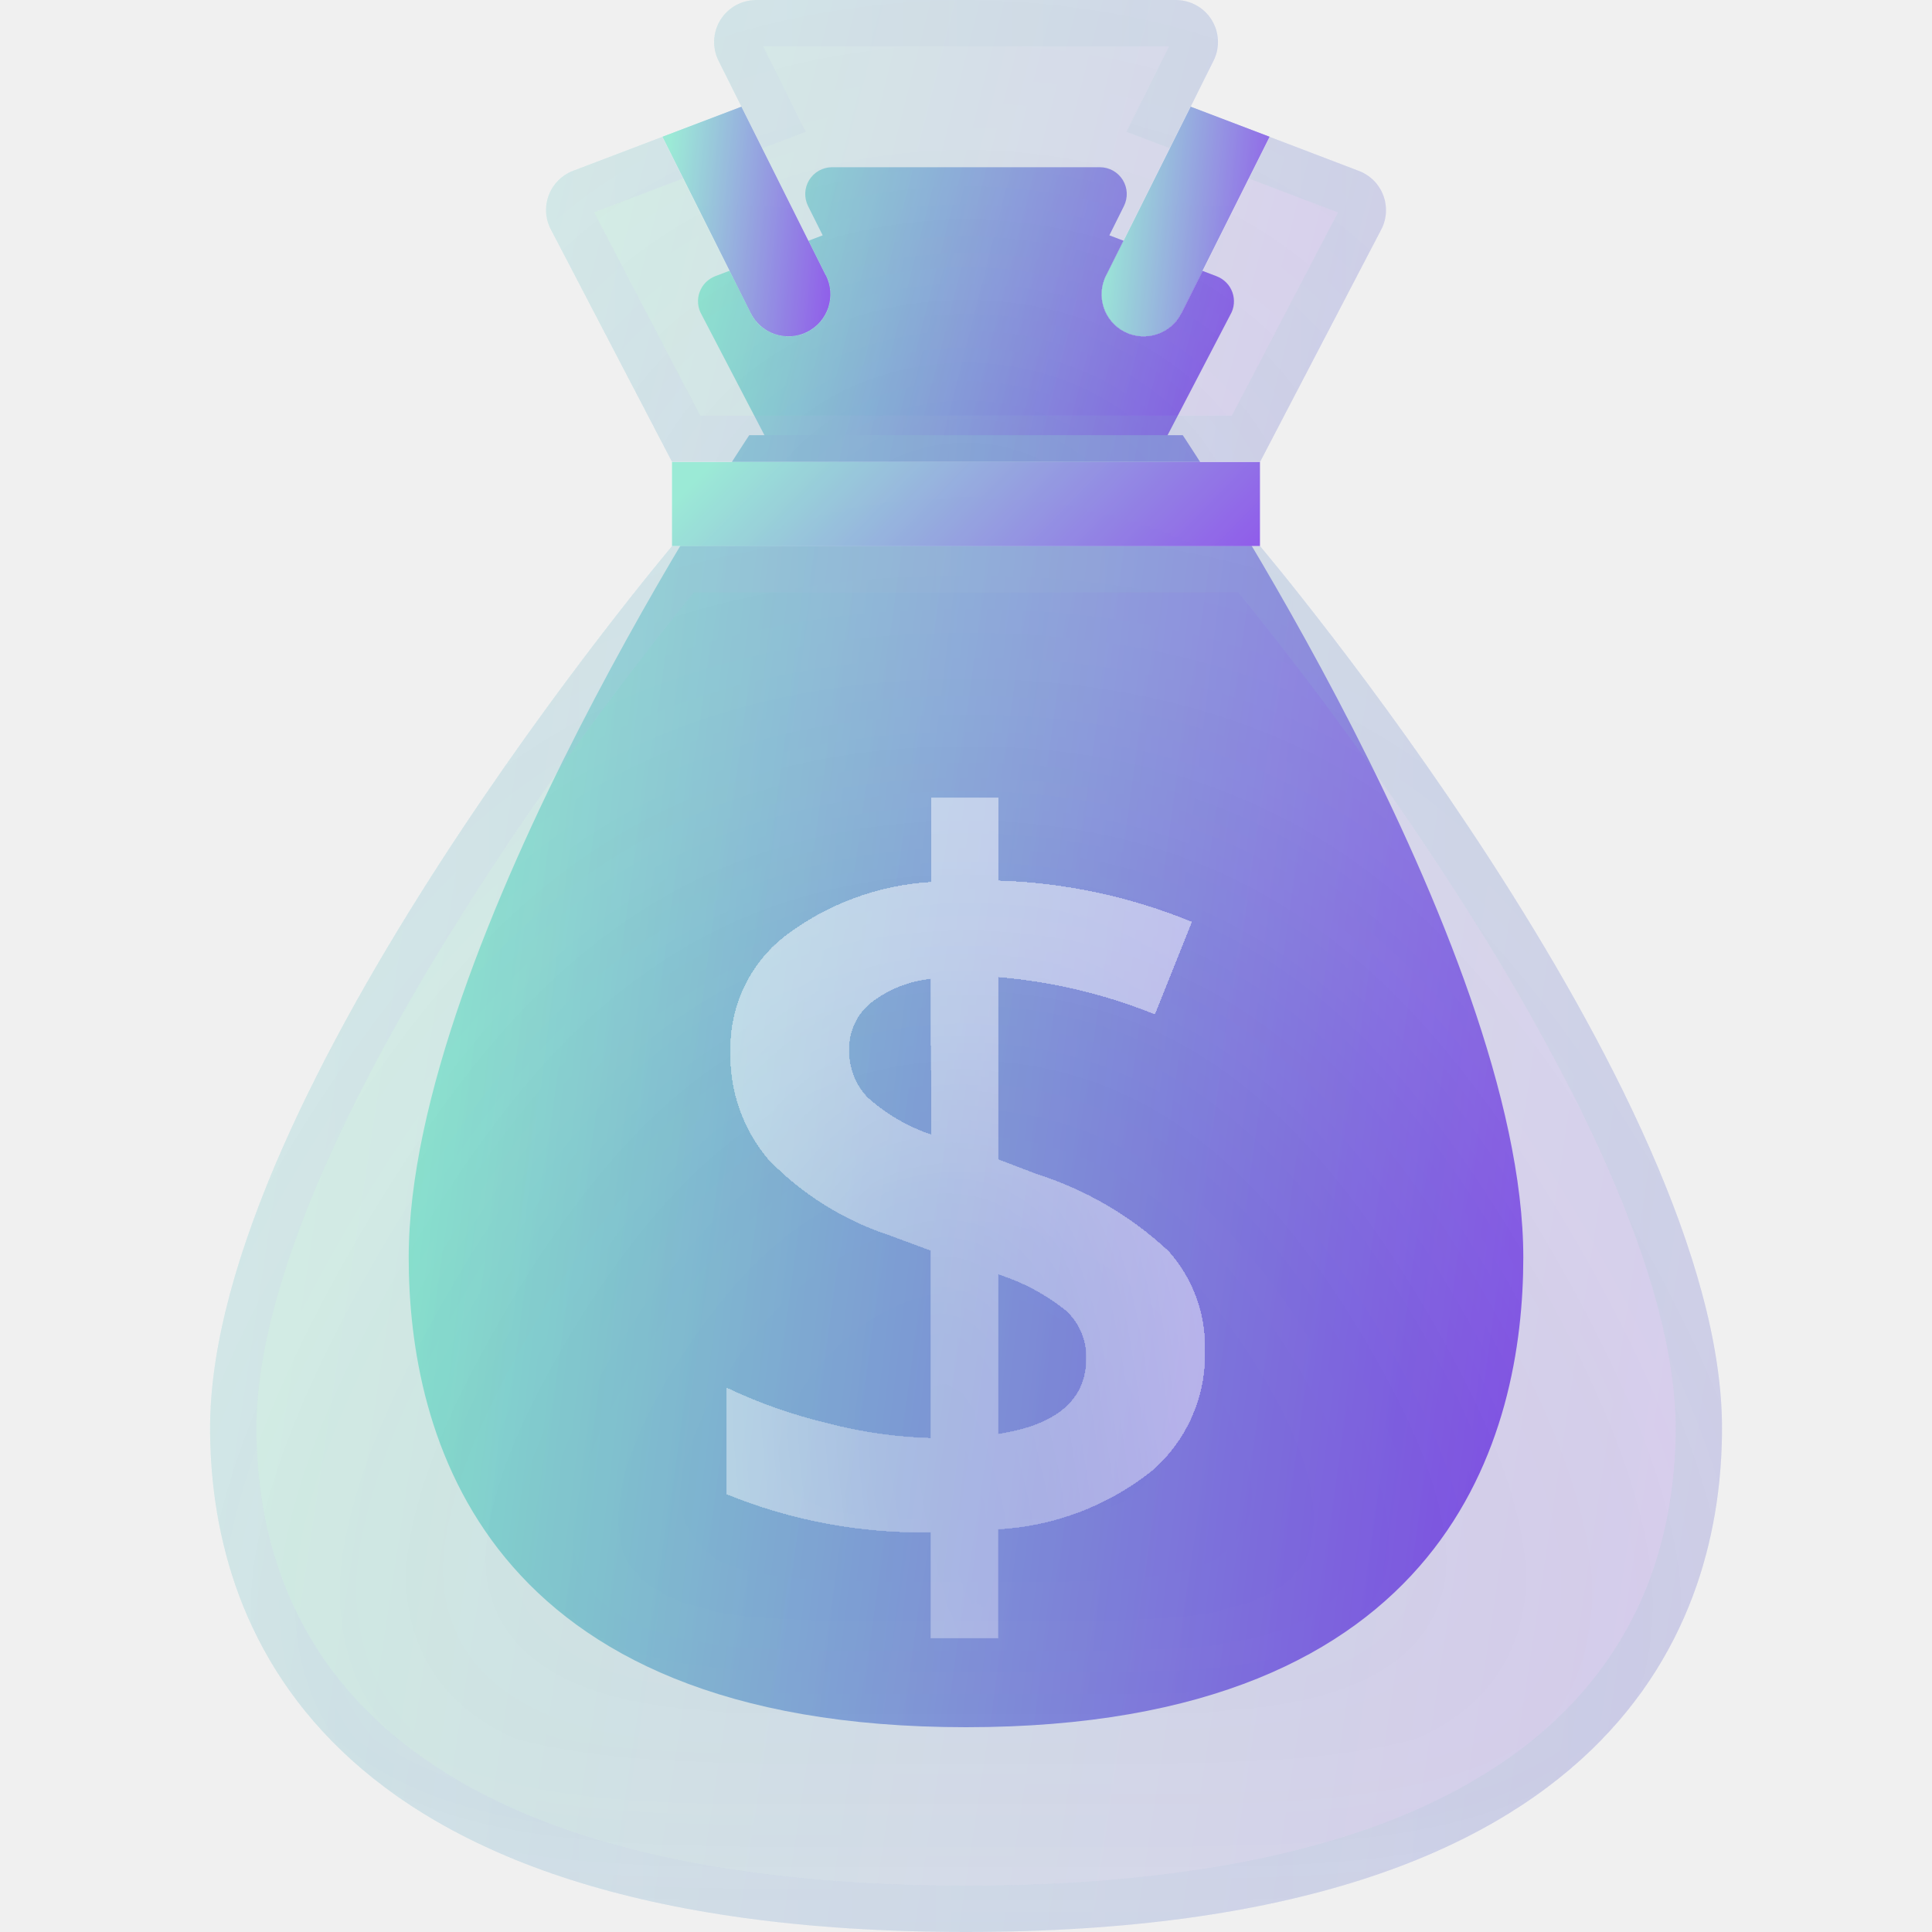
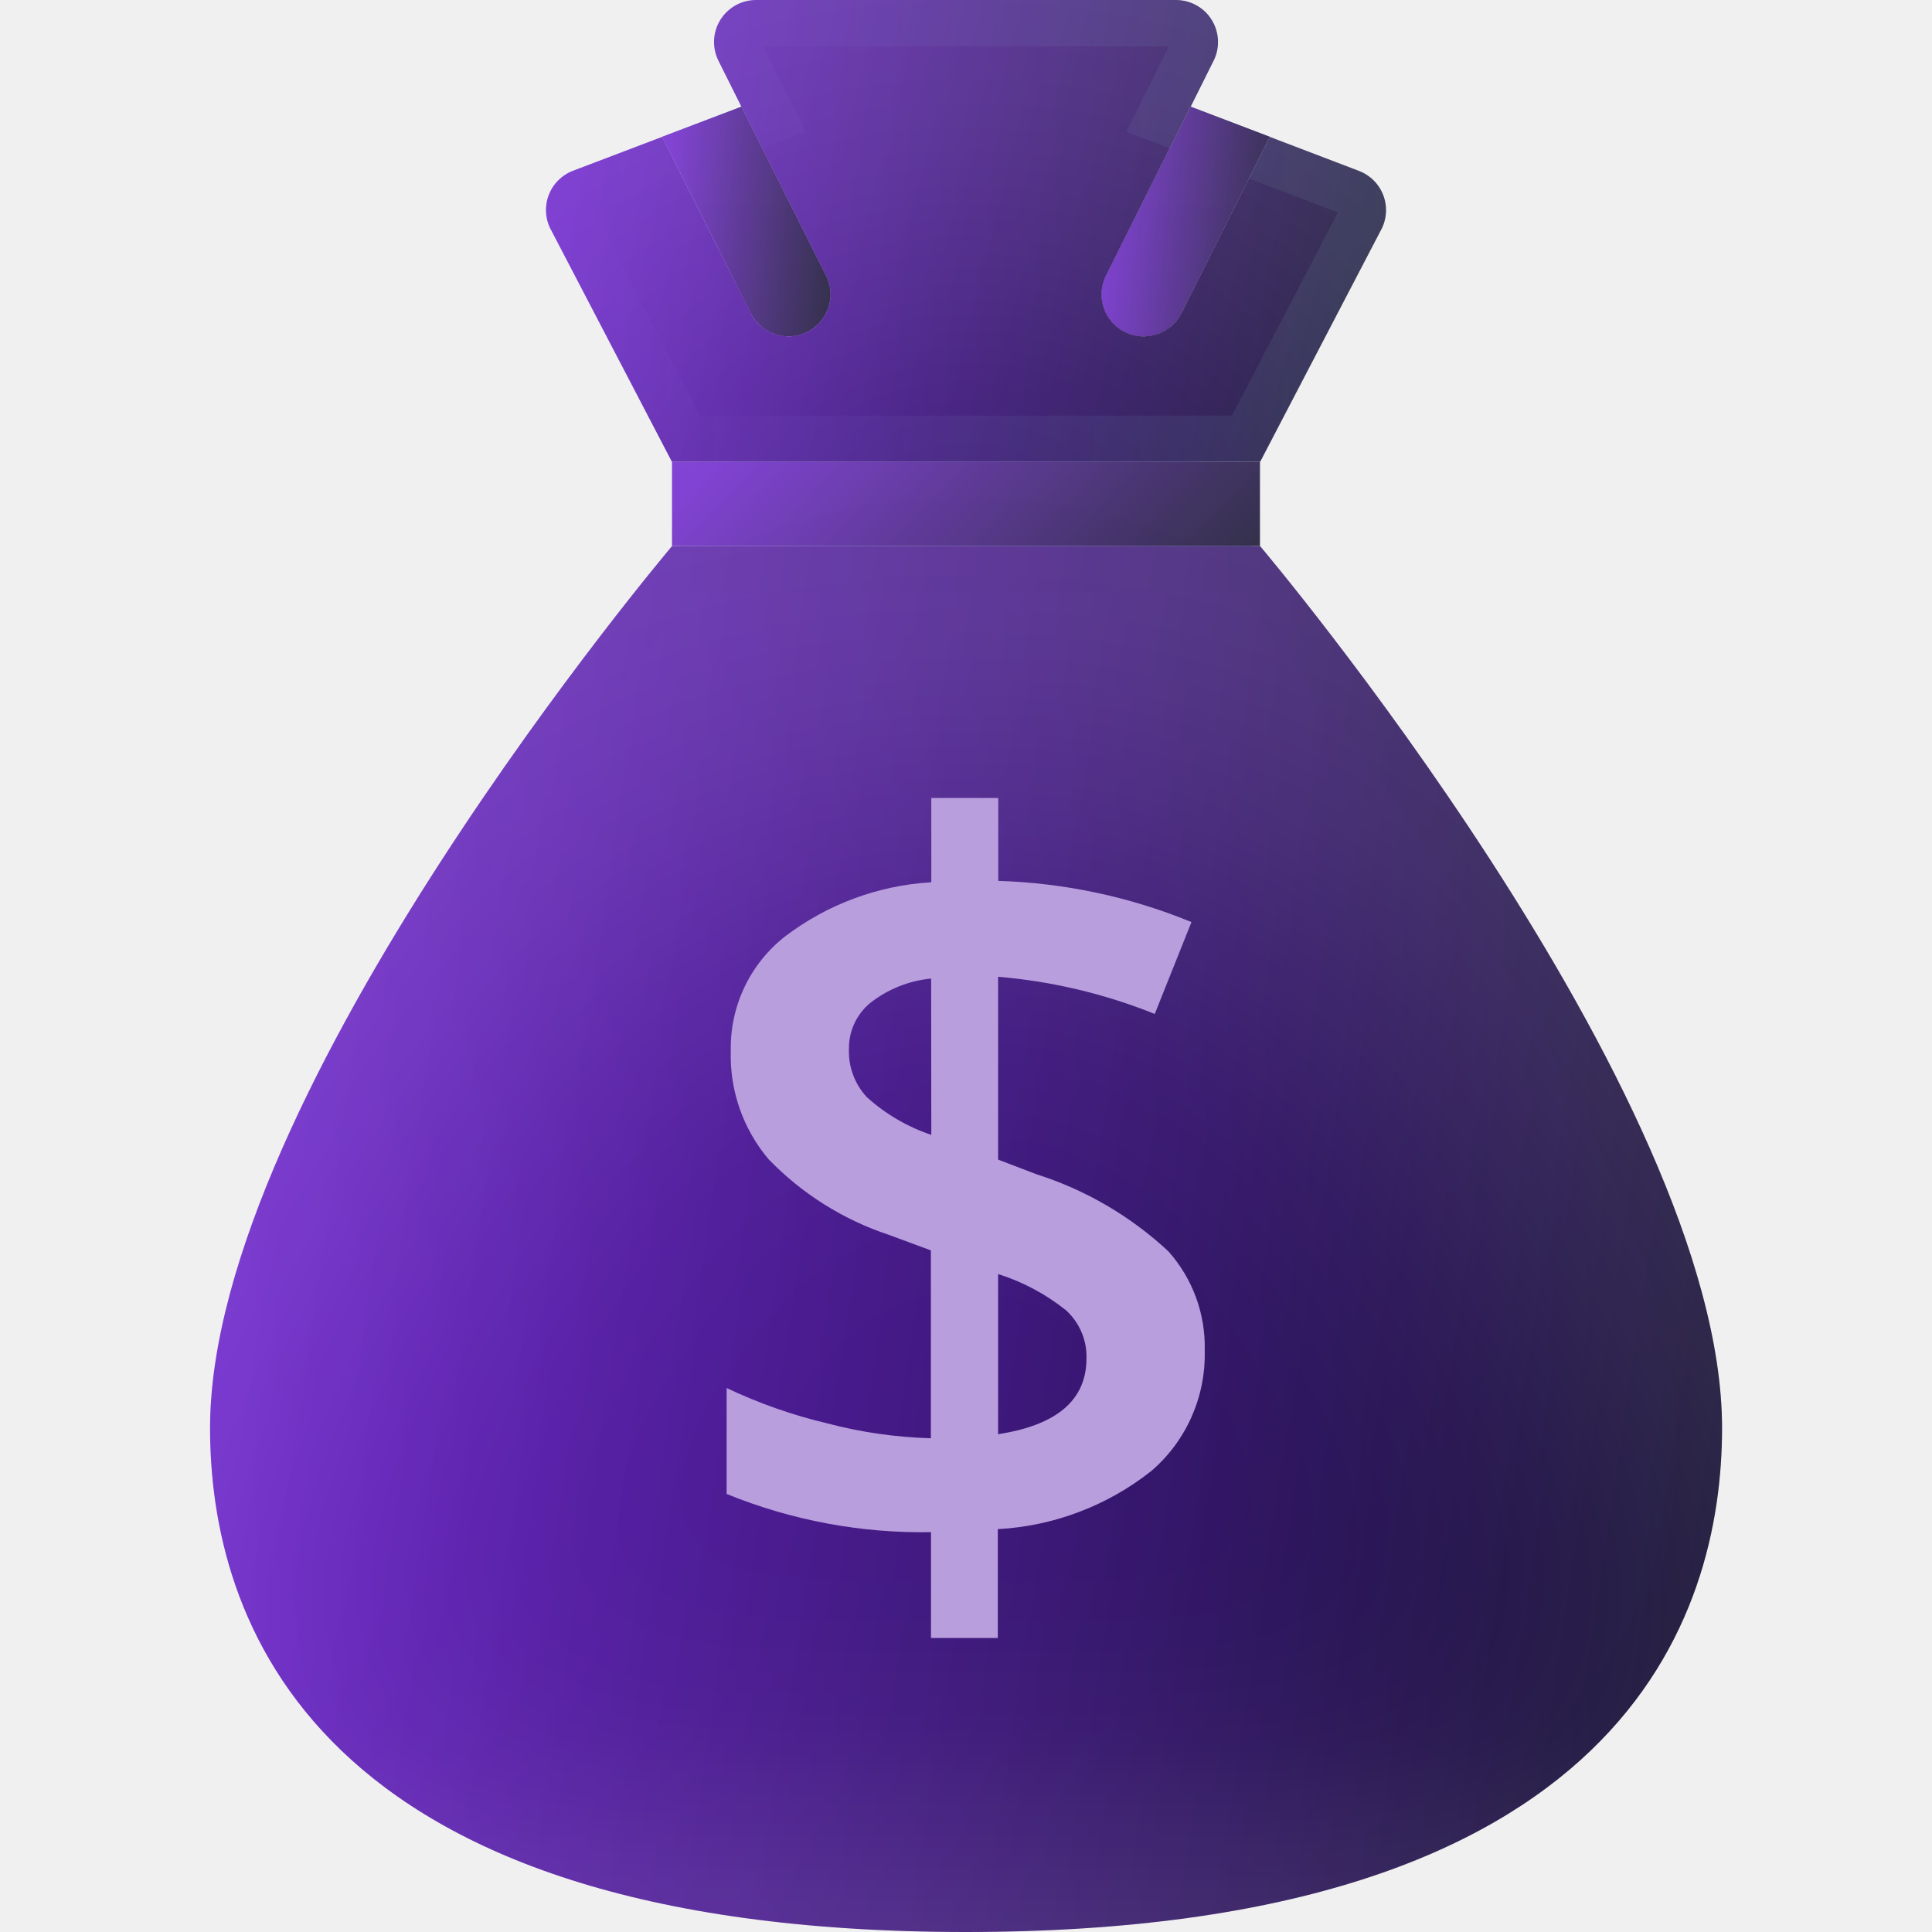
<svg xmlns="http://www.w3.org/2000/svg" width="50" height="50" viewBox="0 0 50 50" fill="none">
-   <path d="M20.146 11.957H29.855L31.843 8.142C31.893 8.056 31.924 7.959 31.932 7.859C31.941 7.759 31.928 7.659 31.894 7.564C31.86 7.47 31.807 7.384 31.736 7.313C31.666 7.241 31.581 7.186 31.488 7.15L28.71 6.09L29.088 5.332C29.14 5.226 29.165 5.109 29.16 4.991C29.155 4.873 29.119 4.758 29.057 4.657C28.995 4.557 28.908 4.474 28.805 4.416C28.702 4.359 28.586 4.328 28.468 4.328H21.533C21.415 4.328 21.299 4.359 21.195 4.416C21.092 4.474 21.005 4.557 20.943 4.657C20.881 4.758 20.845 4.872 20.84 4.991C20.835 5.109 20.86 5.226 20.912 5.332L21.291 6.09L18.512 7.147C18.418 7.183 18.333 7.239 18.263 7.31C18.192 7.382 18.139 7.468 18.105 7.563C18.071 7.657 18.058 7.758 18.067 7.858C18.076 7.959 18.107 8.055 18.157 8.142L20.146 11.957Z" fill="url(#paint0_linear_45_542)" />
-   <path d="M30.609 11.262H19.391C19.391 11.262 10.577 24.435 10.577 32.541C10.577 37.081 12.451 44.7 25 44.7C37.55 44.7 39.423 37.081 39.423 32.541C39.423 24.435 30.609 11.262 30.609 11.262Z" fill="url(#paint1_linear_45_542)" />
-   <g filter="url(#filter0_bi_45_542)">
-     <path d="M32.61 14.131H17.393C17.393 14.131 5.436 28.261 5.436 36.957C5.436 41.827 7.977 50 25.001 50C42.025 50 44.566 41.827 44.566 36.957C44.566 28.261 32.61 14.131 32.61 14.131Z" fill="#1D1D1D" fill-opacity="0.05" />
-     <path d="M32.61 14.131H17.393C17.393 14.131 5.436 28.261 5.436 36.957C5.436 41.827 7.977 50 25.001 50C42.025 50 44.566 41.827 44.566 36.957C44.566 28.261 32.61 14.131 32.61 14.131Z" fill="url(#paint2_linear_45_542)" fill-opacity="0.2" />
-     <path d="M17.674 14.731H32.329C32.412 14.831 32.523 14.966 32.658 15.133C32.982 15.532 33.445 16.114 34.002 16.84C35.116 18.291 36.601 20.316 38.084 22.609C39.569 24.903 41.046 27.455 42.149 29.963C43.257 32.481 43.967 34.905 43.967 36.957C43.967 39.293 43.358 42.371 40.752 44.872C38.142 47.377 33.427 49.4 25.001 49.4C16.576 49.4 11.861 47.377 9.25 44.872C6.644 42.371 6.036 39.293 6.036 36.957C6.036 34.905 6.746 32.481 7.853 29.963C8.957 27.455 10.433 24.903 11.918 22.609C13.402 20.316 14.886 18.291 16 16.84C16.557 16.114 17.021 15.532 17.345 15.133C17.48 14.966 17.591 14.831 17.674 14.731Z" stroke="url(#paint3_linear_45_542)" stroke-opacity="0.1" stroke-width="1.2" />
-   </g>
-   <g filter="url(#filter1_bi_45_542)">
-     <path d="M17.393 11.957H32.61L35.728 5.978C35.806 5.842 35.853 5.69 35.867 5.534C35.88 5.377 35.86 5.22 35.807 5.072C35.754 4.924 35.67 4.79 35.56 4.678C35.45 4.566 35.317 4.479 35.17 4.423L30.816 2.761L31.408 1.573C31.491 1.407 31.53 1.223 31.521 1.038C31.513 0.853 31.458 0.673 31.36 0.516C31.263 0.358 31.127 0.228 30.965 0.138C30.804 0.048 30.622 9.89979e-05 30.436 1.18099e-07H19.567C19.381 -8.62497e-05 19.199 0.047 19.037 0.137C18.875 0.228 18.739 0.358 18.642 0.515C18.544 0.673 18.489 0.853 18.48 1.038C18.472 1.223 18.511 1.407 18.594 1.573L19.187 2.761L14.832 4.418C14.685 4.474 14.551 4.561 14.441 4.674C14.331 4.786 14.246 4.921 14.193 5.07C14.14 5.218 14.12 5.376 14.134 5.533C14.149 5.69 14.197 5.842 14.275 5.978L17.393 11.957Z" fill="#1D1D1D" fill-opacity="0.05" />
-     <path d="M17.393 11.957H32.61L35.728 5.978C35.806 5.842 35.853 5.69 35.867 5.534C35.88 5.377 35.86 5.22 35.807 5.072C35.754 4.924 35.67 4.79 35.56 4.678C35.45 4.566 35.317 4.479 35.17 4.423L30.816 2.761L31.408 1.573C31.491 1.407 31.53 1.223 31.521 1.038C31.513 0.853 31.458 0.673 31.36 0.516C31.263 0.358 31.127 0.228 30.965 0.138C30.804 0.048 30.622 9.89979e-05 30.436 1.18099e-07H19.567C19.381 -8.62497e-05 19.199 0.047 19.037 0.137C18.875 0.228 18.739 0.358 18.642 0.515C18.544 0.673 18.489 0.853 18.48 1.038C18.472 1.223 18.511 1.407 18.594 1.573L19.187 2.761L14.832 4.418C14.685 4.474 14.551 4.561 14.441 4.674C14.331 4.786 14.246 4.921 14.193 5.07C14.14 5.218 14.12 5.376 14.134 5.533C14.149 5.69 14.197 5.842 14.275 5.978L17.393 11.957Z" fill="url(#paint4_linear_45_542)" fill-opacity="0.2" />
-     <path d="M35.207 5.681L35.201 5.691L35.196 5.701L32.246 11.357H17.757L14.807 5.701L14.802 5.689L14.795 5.678C14.76 5.617 14.738 5.549 14.732 5.479C14.726 5.409 14.735 5.338 14.758 5.271C14.782 5.205 14.82 5.144 14.869 5.094C14.919 5.044 14.978 5.005 15.044 4.98L15.045 4.979L19.401 3.322L20.02 3.086L19.724 2.493L19.131 1.305L19.131 1.305C19.093 1.23 19.076 1.148 19.08 1.065C19.084 0.982 19.108 0.901 19.152 0.831C19.196 0.76 19.257 0.702 19.329 0.662C19.402 0.621 19.483 0.6 19.566 0.6H19.567L30.436 0.6C30.436 0.6 30.436 0.6 30.436 0.6C30.519 0.6 30.601 0.621 30.673 0.662C30.745 0.702 30.806 0.76 30.85 0.831C30.894 0.902 30.918 0.982 30.922 1.065C30.926 1.148 30.908 1.23 30.871 1.305L30.871 1.305L30.279 2.493L29.983 3.085L30.602 3.321L34.956 4.983L34.957 4.984C35.023 5.009 35.082 5.048 35.131 5.098C35.181 5.148 35.218 5.208 35.242 5.275C35.266 5.341 35.275 5.411 35.269 5.481C35.263 5.552 35.242 5.619 35.207 5.681Z" stroke="url(#paint5_linear_45_542)" stroke-opacity="0.1" stroke-width="1.2" />
-   </g>
-   <g filter="url(#filter2_i_45_542)">
-     <path d="M30.237 32.385C29.26 31.474 28.092 30.792 26.819 30.388L25.831 30.011V25.279C27.223 25.395 28.589 25.72 29.885 26.241L30.835 23.863C29.246 23.211 27.552 22.85 25.835 22.797V20.652H24.101V22.833C22.727 22.914 21.407 23.404 20.312 24.239C19.867 24.589 19.508 25.037 19.265 25.548C19.022 26.06 18.901 26.621 18.912 27.187C18.879 28.214 19.227 29.216 19.891 30.001C20.755 30.895 21.823 31.566 23.004 31.958L24.091 32.36V37.222C23.186 37.197 22.288 37.068 21.413 36.838C20.514 36.625 19.64 36.318 18.805 35.922V38.663C20.483 39.347 22.282 39.684 24.094 39.652V42.391H25.823V39.574C27.273 39.495 28.663 38.968 29.8 38.065C30.245 37.682 30.6 37.204 30.838 36.667C31.076 36.13 31.192 35.547 31.177 34.96C31.205 34.013 30.868 33.092 30.237 32.385ZM24.101 29.371C23.483 29.163 22.915 28.83 22.431 28.392C22.121 28.057 21.956 27.614 21.97 27.158C21.965 26.93 22.012 26.705 22.106 26.498C22.2 26.291 22.339 26.108 22.513 25.962C22.97 25.602 23.52 25.381 24.098 25.325L24.101 29.371ZM25.831 37.117V32.972C26.471 33.174 27.068 33.493 27.592 33.913C27.763 34.07 27.899 34.262 27.99 34.476C28.081 34.691 28.124 34.922 28.118 35.154C28.119 36.228 27.357 36.883 25.831 37.117Z" fill="white" fill-opacity="0.16" />
-   </g>
-   <g filter="url(#filter3_bi_45_542)">
-     <path d="M32.608 11.957H17.391V14.131H32.608V11.957Z" fill="url(#paint6_linear_45_542)" />
-   </g>
-   <g filter="url(#filter4_bi_45_542)">
-     <path d="M21.368 7.123L19.187 2.761L17.145 3.538L19.427 8.095C19.49 8.223 19.578 8.338 19.686 8.433C19.794 8.528 19.919 8.6 20.055 8.646C20.191 8.692 20.335 8.71 20.478 8.701C20.621 8.691 20.761 8.653 20.889 8.589C21.017 8.524 21.132 8.435 21.226 8.327C21.319 8.218 21.391 8.092 21.436 7.956C21.48 7.82 21.498 7.676 21.487 7.533C21.476 7.39 21.437 7.251 21.372 7.123H21.368Z" fill="url(#paint7_linear_45_542)" />
-   </g>
-   <g filter="url(#filter5_bi_45_542)">
-     <path d="M28.633 7.123L30.815 2.761L32.857 3.538L30.575 8.095C30.512 8.223 30.424 8.338 30.316 8.433C30.208 8.528 30.083 8.6 29.947 8.646C29.811 8.692 29.667 8.71 29.524 8.701C29.381 8.691 29.241 8.653 29.113 8.589C28.985 8.524 28.87 8.435 28.776 8.327C28.683 8.218 28.611 8.092 28.566 7.956C28.521 7.82 28.504 7.676 28.515 7.533C28.526 7.39 28.565 7.251 28.63 7.123H28.633Z" fill="url(#paint8_linear_45_542)" />
+   <g id="money-bag">
+     <path id="accent" d="M20.146 11.957H29.855L31.843 8.142C31.893 8.056 31.923 7.959 31.932 7.859C31.941 7.759 31.928 7.659 31.894 7.564C31.86 7.47 31.806 7.384 31.736 7.313C31.666 7.241 31.581 7.186 31.488 7.15L28.71 6.09L29.088 5.332C29.14 5.226 29.165 5.109 29.16 4.991C29.155 4.873 29.119 4.758 29.057 4.657C28.995 4.557 28.908 4.474 28.805 4.416C28.702 4.359 28.586 4.328 28.468 4.328H21.533C21.415 4.328 21.299 4.359 21.195 4.416C21.092 4.474 21.005 4.557 20.943 4.657C20.881 4.758 20.845 4.872 20.84 4.991C20.835 5.109 20.86 5.226 20.912 5.332L21.291 6.09L18.512 7.147C18.418 7.183 18.333 7.239 18.263 7.31C18.192 7.382 18.139 7.468 18.105 7.563C18.071 7.657 18.058 7.758 18.067 7.858C18.076 7.959 18.107 8.055 18.157 8.142L20.146 11.957Z" fill="url(#paint0_linear_83_270)" />
+     <path id="accent_2" d="M30.61 11.262H19.392C19.392 11.262 10.577 24.435 10.577 32.541C10.577 37.081 12.451 44.7 25.001 44.7C37.55 44.7 39.424 37.081 39.424 32.541C39.424 24.435 30.61 11.262 30.61 11.262Z" fill="url(#paint1_linear_83_270)" />
+     <g id="glass" filter="url(#filter0_bi_83_270)">
+       <path d="M32.61 14.131H17.393C17.393 14.131 5.436 28.261 5.436 36.957C5.436 41.827 7.978 50 25.001 50C42.025 50 44.567 41.827 44.567 36.957C44.567 28.261 32.61 14.131 32.61 14.131Z" fill="url(#paint2_linear_83_270)" />
+       <path d="M17.674 14.731H32.329C32.412 14.831 32.523 14.966 32.658 15.133C32.982 15.532 33.446 16.114 34.002 16.84C35.117 18.291 36.601 20.316 38.085 22.609C39.569 24.903 41.046 27.455 42.149 29.963C43.257 32.481 43.967 34.905 43.967 36.957C43.967 39.293 43.358 42.371 40.752 44.872C38.142 47.377 33.427 49.4 25.001 49.4C16.576 49.4 11.861 47.377 9.25 44.872C6.644 42.371 6.036 39.293 6.036 36.957C6.036 34.905 6.746 32.481 7.854 29.963C8.957 27.455 10.434 24.903 11.918 22.609C13.402 20.316 14.886 18.291 16 16.84C16.557 16.114 17.021 15.532 17.345 15.133C17.48 14.966 17.591 14.831 17.674 14.731Z" stroke="url(#paint3_linear_83_270)" stroke-opacity="0.1" stroke-width="1.2" />
+     </g>
+     <g id="glass_2" filter="url(#filter1_bi_83_270)">
+       <path d="M17.392 11.957H32.61L35.727 5.978C35.805 5.842 35.853 5.69 35.866 5.534C35.88 5.377 35.86 5.22 35.807 5.072C35.754 4.924 35.669 4.79 35.559 4.678C35.45 4.566 35.316 4.479 35.17 4.423L30.815 2.761L31.408 1.573C31.491 1.407 31.53 1.223 31.521 1.038C31.513 0.853 31.457 0.673 31.36 0.516C31.263 0.358 31.127 0.228 30.965 0.138C30.803 0.048 30.621 9.89979e-05 30.436 1.18099e-07H19.566C19.381 -8.62497e-05 19.199 0.047 19.037 0.137C18.875 0.228 18.739 0.358 18.642 0.515C18.544 0.673 18.488 0.853 18.48 1.038C18.472 1.223 18.511 1.407 18.594 1.573L19.187 2.761L14.832 4.418C14.684 4.474 14.551 4.561 14.441 4.674C14.33 4.786 14.246 4.921 14.193 5.07C14.14 5.218 14.12 5.376 14.134 5.533C14.148 5.69 14.196 5.842 14.275 5.978L17.392 11.957Z" fill="url(#paint4_linear_83_270)" />
+       <path d="M35.206 5.681L35.201 5.691L35.195 5.701L32.246 11.357H17.756L14.807 5.701L14.801 5.689L14.795 5.678C14.76 5.617 14.738 5.549 14.732 5.479C14.725 5.409 14.734 5.338 14.758 5.271C14.782 5.205 14.819 5.144 14.869 5.094C14.918 5.044 14.978 5.005 15.044 4.98L15.045 4.979L19.401 3.322L20.02 3.086L19.724 2.493L19.13 1.305L19.13 1.305C19.093 1.23 19.076 1.148 19.079 1.065C19.083 0.982 19.108 0.901 19.152 0.831C19.195 0.76 19.256 0.702 19.329 0.662C19.401 0.621 19.483 0.6 19.566 0.6H19.566L30.436 0.6C30.436 0.6 30.436 0.6 30.436 0.6C30.519 0.6 30.6 0.621 30.673 0.662C30.745 0.702 30.806 0.76 30.85 0.831C30.893 0.902 30.918 0.982 30.922 1.065C30.926 1.148 30.908 1.23 30.871 1.305L30.871 1.305L30.278 2.493L29.983 3.085L30.601 3.321L34.956 4.983L34.957 4.984C35.022 5.009 35.082 5.048 35.131 5.098C35.181 5.148 35.218 5.208 35.242 5.275C35.266 5.341 35.275 5.411 35.269 5.481C35.263 5.552 35.241 5.619 35.206 5.681Z" stroke="url(#paint5_linear_83_270)" stroke-opacity="0.1" stroke-width="1.2" />
+     </g>
+     <path id="detail" d="M30.238 32.385C29.26 31.474 28.092 30.792 26.819 30.388L25.831 30.011V25.279C27.223 25.395 28.59 25.72 29.885 26.241L30.835 23.863C29.246 23.211 27.552 22.85 25.835 22.797V20.652H24.102V22.833C22.727 22.914 21.407 23.404 20.312 24.239C19.867 24.589 19.509 25.037 19.266 25.548C19.023 26.06 18.902 26.621 18.913 27.187C18.879 28.214 19.228 29.216 19.891 30.001C20.755 30.895 21.823 31.566 23.004 31.958L24.091 32.36V37.222C23.187 37.197 22.288 37.068 21.414 36.838C20.514 36.625 19.64 36.318 18.805 35.922V38.663C20.483 39.347 22.282 39.684 24.094 39.652V42.391H25.823V39.574C27.273 39.495 28.663 38.968 29.801 38.065C30.246 37.682 30.6 37.204 30.838 36.667C31.076 36.13 31.192 35.547 31.178 34.96C31.205 34.013 30.868 33.092 30.238 32.385ZM24.102 29.371C23.484 29.163 22.915 28.83 22.431 28.392C22.121 28.057 21.956 27.614 21.97 27.158C21.966 26.93 22.012 26.705 22.106 26.498C22.2 26.291 22.34 26.108 22.514 25.962C22.97 25.602 23.52 25.381 24.098 25.325L24.102 29.371ZM25.831 37.117V32.972C26.471 33.174 27.068 33.493 27.592 33.913C27.764 34.07 27.899 34.262 27.99 34.476C28.081 34.691 28.125 34.922 28.118 35.154C28.119 36.228 27.357 36.883 25.831 37.117Z" fill="#B99EDE" />
+     <g id="detail_2" filter="url(#filter2_bi_83_270)">
+       <path d="M32.608 11.957H17.391V14.131H32.608V11.957Z" fill="url(#paint6_linear_83_270)" />
+     </g>
+     <g id="detail_3" filter="url(#filter3_bi_83_270)">
+       <path d="M21.369 7.123L19.187 2.761L17.145 3.538L19.427 8.095C19.491 8.223 19.578 8.338 19.686 8.433C19.794 8.528 19.92 8.6 20.055 8.646C20.191 8.692 20.335 8.71 20.478 8.701C20.621 8.691 20.761 8.653 20.889 8.589C21.018 8.524 21.132 8.435 21.226 8.327C21.32 8.218 21.391 8.092 21.436 7.956C21.481 7.82 21.498 7.676 21.487 7.533C21.476 7.39 21.437 7.251 21.372 7.123H21.369Z" fill="url(#paint7_linear_83_270)" />
+     </g>
+     <g id="detail_4" filter="url(#filter4_bi_83_270)">
+       <path d="M28.633 7.123L30.815 2.761L32.857 3.538L30.575 8.095C30.512 8.223 30.424 8.338 30.316 8.433C30.208 8.528 30.082 8.6 29.947 8.646C29.811 8.692 29.667 8.71 29.524 8.701C29.381 8.691 29.241 8.653 29.113 8.589C28.984 8.524 28.87 8.435 28.776 8.327C28.682 8.218 28.611 8.092 28.566 7.956C28.521 7.82 28.504 7.676 28.515 7.533C28.526 7.39 28.565 7.251 28.63 7.123H28.633Z" fill="url(#paint8_linear_83_270)" />
+     </g>
  </g>
  <defs>
-     <filter id="filter0_bi_45_542" x="-18.564" y="-9.869" width="87.13" height="83.87" filterUnits="userSpaceOnUse" color-interpolation-filters="sRGB">
+     <filter id="filter0_bi_83_270" x="-18.564" y="-9.869" width="87.13" height="83.87" filterUnits="userSpaceOnUse" color-interpolation-filters="sRGB">
      <feFlood flood-opacity="0" result="BackgroundImageFix" />
      <feGaussianBlur in="BackgroundImageFix" stdDeviation="12" />
-       <feComposite in2="SourceAlpha" operator="in" result="effect1_backgroundBlur_45_542" />
-       <feBlend mode="normal" in="SourceGraphic" in2="effect1_backgroundBlur_45_542" result="shape" />
+       <feComposite in2="SourceAlpha" operator="in" result="effect1_backgroundBlur_83_270" />
+       <feBlend mode="normal" in="SourceGraphic" in2="effect1_backgroundBlur_83_270" result="shape" />
      <feColorMatrix in="SourceAlpha" type="matrix" values="0 0 0 0 0 0 0 0 0 0 0 0 0 0 0 0 0 0 127 0" result="hardAlpha" />
      <feOffset dy="8" />
      <feGaussianBlur stdDeviation="6" />
      <feComposite in2="hardAlpha" operator="arithmetic" k2="-1" k3="1" />
      <feColorMatrix type="matrix" values="0 0 0 0 1 0 0 0 0 1 0 0 0 0 1 0 0 0 0.15 0" />
-       <feBlend mode="normal" in2="shape" result="effect2_innerShadow_45_542" />
+       <feBlend mode="normal" in2="shape" result="effect2_innerShadow_83_270" />
    </filter>
-     <filter id="filter1_bi_45_542" x="-9.87" y="-24" width="69.741" height="59.956" filterUnits="userSpaceOnUse" color-interpolation-filters="sRGB">
+     <filter id="filter1_bi_83_270" x="-9.87" y="-24" width="69.741" height="59.956" filterUnits="userSpaceOnUse" color-interpolation-filters="sRGB">
      <feFlood flood-opacity="0" result="BackgroundImageFix" />
      <feGaussianBlur in="BackgroundImageFix" stdDeviation="12" />
-       <feComposite in2="SourceAlpha" operator="in" result="effect1_backgroundBlur_45_542" />
-       <feBlend mode="normal" in="SourceGraphic" in2="effect1_backgroundBlur_45_542" result="shape" />
+       <feComposite in2="SourceAlpha" operator="in" result="effect1_backgroundBlur_83_270" />
+       <feBlend mode="normal" in="SourceGraphic" in2="effect1_backgroundBlur_83_270" result="shape" />
      <feColorMatrix in="SourceAlpha" type="matrix" values="0 0 0 0 0 0 0 0 0 0 0 0 0 0 0 0 0 0 127 0" result="hardAlpha" />
      <feOffset dy="8" />
      <feGaussianBlur stdDeviation="6" />
      <feComposite in2="hardAlpha" operator="arithmetic" k2="-1" k3="1" />
      <feColorMatrix type="matrix" values="0 0 0 0 1 0 0 0 0 1 0 0 0 0 1 0 0 0 0.15 0" />
-       <feBlend mode="normal" in2="shape" result="effect2_innerShadow_45_542" />
+       <feBlend mode="normal" in2="shape" result="effect2_innerShadow_83_270" />
    </filter>
-     <filter id="filter2_i_45_542" x="18.805" y="20.652" width="12.374" height="29.739" filterUnits="userSpaceOnUse" color-interpolation-filters="sRGB">
-       <feFlood flood-opacity="0" result="BackgroundImageFix" />
-       <feBlend mode="normal" in="SourceGraphic" in2="BackgroundImageFix" result="shape" />
-       <feColorMatrix in="SourceAlpha" type="matrix" values="0 0 0 0 0 0 0 0 0 0 0 0 0 0 0 0 0 0 127 0" result="hardAlpha" />
-       <feOffset dy="8" />
-       <feGaussianBlur stdDeviation="4" />
-       <feComposite in2="hardAlpha" operator="arithmetic" k2="-1" k3="1" />
-       <feColorMatrix type="matrix" values="0 0 0 0 1 0 0 0 0 1 0 0 0 0 1 0 0 0 0.4 0" />
-       <feBlend mode="normal" in2="shape" result="effect1_innerShadow_45_542" />
-     </filter>
-     <filter id="filter3_bi_45_542" x="-6.609" y="-12.043" width="63.217" height="50.174" filterUnits="userSpaceOnUse" color-interpolation-filters="sRGB">
+     <filter id="filter2_bi_83_270" x="-6.609" y="-12.043" width="63.217" height="50.174" filterUnits="userSpaceOnUse" color-interpolation-filters="sRGB">
      <feFlood flood-opacity="0" result="BackgroundImageFix" />
      <feGaussianBlur in="BackgroundImageFix" stdDeviation="12" />
-       <feComposite in2="SourceAlpha" operator="in" result="effect1_backgroundBlur_45_542" />
-       <feBlend mode="normal" in="SourceGraphic" in2="effect1_backgroundBlur_45_542" result="shape" />
+       <feComposite in2="SourceAlpha" operator="in" result="effect1_backgroundBlur_83_270" />
+       <feBlend mode="normal" in="SourceGraphic" in2="effect1_backgroundBlur_83_270" result="shape" />
      <feColorMatrix in="SourceAlpha" type="matrix" values="0 0 0 0 0 0 0 0 0 0 0 0 0 0 0 0 0 0 127 0" result="hardAlpha" />
      <feOffset dy="8" />
      <feGaussianBlur stdDeviation="6" />
      <feComposite in2="hardAlpha" operator="arithmetic" k2="-1" k3="1" />
      <feColorMatrix type="matrix" values="0 0 0 0 1 0 0 0 0 1 0 0 0 0 1 0 0 0 0.15 0" />
-       <feBlend mode="normal" in2="shape" result="effect2_innerShadow_45_542" />
+       <feBlend mode="normal" in2="shape" result="effect2_innerShadow_83_270" />
    </filter>
-     <filter id="filter4_bi_45_542" x="-6.855" y="-21.239" width="52.346" height="53.942" filterUnits="userSpaceOnUse" color-interpolation-filters="sRGB">
+     <filter id="filter3_bi_83_270" x="-6.855" y="-21.239" width="52.346" height="53.942" filterUnits="userSpaceOnUse" color-interpolation-filters="sRGB">
      <feFlood flood-opacity="0" result="BackgroundImageFix" />
      <feGaussianBlur in="BackgroundImageFix" stdDeviation="12" />
-       <feComposite in2="SourceAlpha" operator="in" result="effect1_backgroundBlur_45_542" />
-       <feBlend mode="normal" in="SourceGraphic" in2="effect1_backgroundBlur_45_542" result="shape" />
+       <feComposite in2="SourceAlpha" operator="in" result="effect1_backgroundBlur_83_270" />
+       <feBlend mode="normal" in="SourceGraphic" in2="effect1_backgroundBlur_83_270" result="shape" />
      <feColorMatrix in="SourceAlpha" type="matrix" values="0 0 0 0 0 0 0 0 0 0 0 0 0 0 0 0 0 0 127 0" result="hardAlpha" />
      <feOffset dy="8" />
      <feGaussianBlur stdDeviation="6" />
      <feComposite in2="hardAlpha" operator="arithmetic" k2="-1" k3="1" />
      <feColorMatrix type="matrix" values="0 0 0 0 1 0 0 0 0 1 0 0 0 0 1 0 0 0 0.15 0" />
-       <feBlend mode="normal" in2="shape" result="effect2_innerShadow_45_542" />
+       <feBlend mode="normal" in2="shape" result="effect2_innerShadow_83_270" />
    </filter>
-     <filter id="filter5_bi_45_542" x="4.512" y="-21.239" width="52.346" height="53.942" filterUnits="userSpaceOnUse" color-interpolation-filters="sRGB">
+     <filter id="filter4_bi_83_270" x="4.512" y="-21.239" width="52.346" height="53.942" filterUnits="userSpaceOnUse" color-interpolation-filters="sRGB">
      <feFlood flood-opacity="0" result="BackgroundImageFix" />
      <feGaussianBlur in="BackgroundImageFix" stdDeviation="12" />
-       <feComposite in2="SourceAlpha" operator="in" result="effect1_backgroundBlur_45_542" />
-       <feBlend mode="normal" in="SourceGraphic" in2="effect1_backgroundBlur_45_542" result="shape" />
+       <feComposite in2="SourceAlpha" operator="in" result="effect1_backgroundBlur_83_270" />
+       <feBlend mode="normal" in="SourceGraphic" in2="effect1_backgroundBlur_83_270" result="shape" />
      <feColorMatrix in="SourceAlpha" type="matrix" values="0 0 0 0 0 0 0 0 0 0 0 0 0 0 0 0 0 0 127 0" result="hardAlpha" />
      <feOffset dy="8" />
      <feGaussianBlur stdDeviation="6" />
      <feComposite in2="hardAlpha" operator="arithmetic" k2="-1" k3="1" />
      <feColorMatrix type="matrix" values="0 0 0 0 1 0 0 0 0 1 0 0 0 0 1 0 0 0 0.15 0" />
-       <feBlend mode="normal" in2="shape" result="effect2_innerShadow_45_542" />
+       <feBlend mode="normal" in2="shape" result="effect2_innerShadow_83_270" />
    </filter>
-     <linearGradient id="paint0_linear_45_542" x1="18.642" y1="5.854" x2="33.13" y2="9.513" gradientUnits="userSpaceOnUse">
+     <linearGradient id="paint0_linear_83_270" x1="18.642" y1="5.854" x2="33.13" y2="9.513" gradientUnits="userSpaceOnUse">
      <stop stop-color="#8AE6CF" />
      <stop offset="1" stop-color="#7C3AE7" />
    </linearGradient>
-     <linearGradient id="paint1_linear_45_542" x1="11.779" y1="17.95" x2="43.377" y2="21.736" gradientUnits="userSpaceOnUse">
+     <linearGradient id="paint1_linear_83_270" x1="11.779" y1="17.95" x2="43.377" y2="21.736" gradientUnits="userSpaceOnUse">
      <stop stop-color="#8AE6CF" />
      <stop offset="1" stop-color="#7C3AE7" />
    </linearGradient>
-     <linearGradient id="paint2_linear_45_542" x1="7.066" y1="21.305" x2="49.569" y2="27.744" gradientUnits="userSpaceOnUse">
-       <stop stop-color="#66FECB" />
-       <stop offset="1" stop-color="#8940FF" />
+     <linearGradient id="paint2_linear_83_270" x1="7.067" y1="21.305" x2="49.569" y2="27.744" gradientUnits="userSpaceOnUse">
+       <stop stop-color="#6C23CC" />
+       <stop offset="1" stop-color="#0D0D26" />
    </linearGradient>
-     <linearGradient id="paint3_linear_45_542" x1="6.659" y1="15.761" x2="44.566" y2="15.761" gradientUnits="userSpaceOnUse">
-       <stop stop-color="#C8A6FF" />
+     <linearGradient id="paint3_linear_83_270" x1="6.659" y1="15.761" x2="44.567" y2="15.761" gradientUnits="userSpaceOnUse">
+       <stop stop-color="#6C23CC" />
+       <stop offset="1" stop-color="#0D0D26" />
+     </linearGradient>
+     <linearGradient id="paint4_linear_83_270" x1="15.036" y1="2.391" x2="37.744" y2="8.126" gradientUnits="userSpaceOnUse">
+       <stop stop-color="#6C23CC" />
+       <stop offset="1" stop-color="#0D0D26" />
+     </linearGradient>
+     <linearGradient id="paint5_linear_83_270" x1="14.809" y1="0.543" x2="35.871" y2="0.543" gradientUnits="userSpaceOnUse">
+       <stop stop-color="#6C23CC" />
      <stop offset="1" stop-color="#69CFB5" />
    </linearGradient>
-     <linearGradient id="paint4_linear_45_542" x1="15.036" y1="2.391" x2="37.744" y2="8.126" gradientUnits="userSpaceOnUse">
-       <stop stop-color="#66FECB" />
-       <stop offset="1" stop-color="#8940FF" />
+     <linearGradient id="paint6_linear_83_270" x1="18.025" y1="12.392" x2="26.717" y2="20.842" gradientUnits="userSpaceOnUse">
+       <stop stop-color="#6C23CC" />
+       <stop offset="1" stop-color="#0D0D26" />
    </linearGradient>
-     <linearGradient id="paint5_linear_45_542" x1="14.809" y1="0.543" x2="35.871" y2="0.543" gradientUnits="userSpaceOnUse">
-       <stop stop-color="#C8A6FF" />
-       <stop offset="1" stop-color="#69CFB5" />
+     <linearGradient id="paint7_linear_83_270" x1="17.326" y1="3.949" x2="22.105" y2="4.435" gradientUnits="userSpaceOnUse">
+       <stop stop-color="#6C23CC" />
+       <stop offset="1" stop-color="#0D0D26" />
    </linearGradient>
-     <linearGradient id="paint6_linear_45_542" x1="18.025" y1="12.392" x2="26.717" y2="20.842" gradientUnits="userSpaceOnUse">
-       <stop stop-color="#8AE6CF" />
-       <stop offset="1" stop-color="#7C3AE7" />
-     </linearGradient>
-     <linearGradient id="paint7_linear_45_542" x1="17.326" y1="3.949" x2="22.105" y2="4.435" gradientUnits="userSpaceOnUse">
-       <stop stop-color="#8AE6CF" />
-       <stop offset="1" stop-color="#7C3AE7" />
-     </linearGradient>
-     <linearGradient id="paint8_linear_45_542" x1="28.693" y1="3.949" x2="33.472" y2="4.435" gradientUnits="userSpaceOnUse">
-       <stop stop-color="#8AE6CF" />
-       <stop offset="1" stop-color="#7C3AE7" />
+     <linearGradient id="paint8_linear_83_270" x1="28.693" y1="3.949" x2="33.472" y2="4.435" gradientUnits="userSpaceOnUse">
+       <stop stop-color="#6C23CC" />
+       <stop offset="1" stop-color="#0D0D26" />
    </linearGradient>
  </defs>
</svg>
